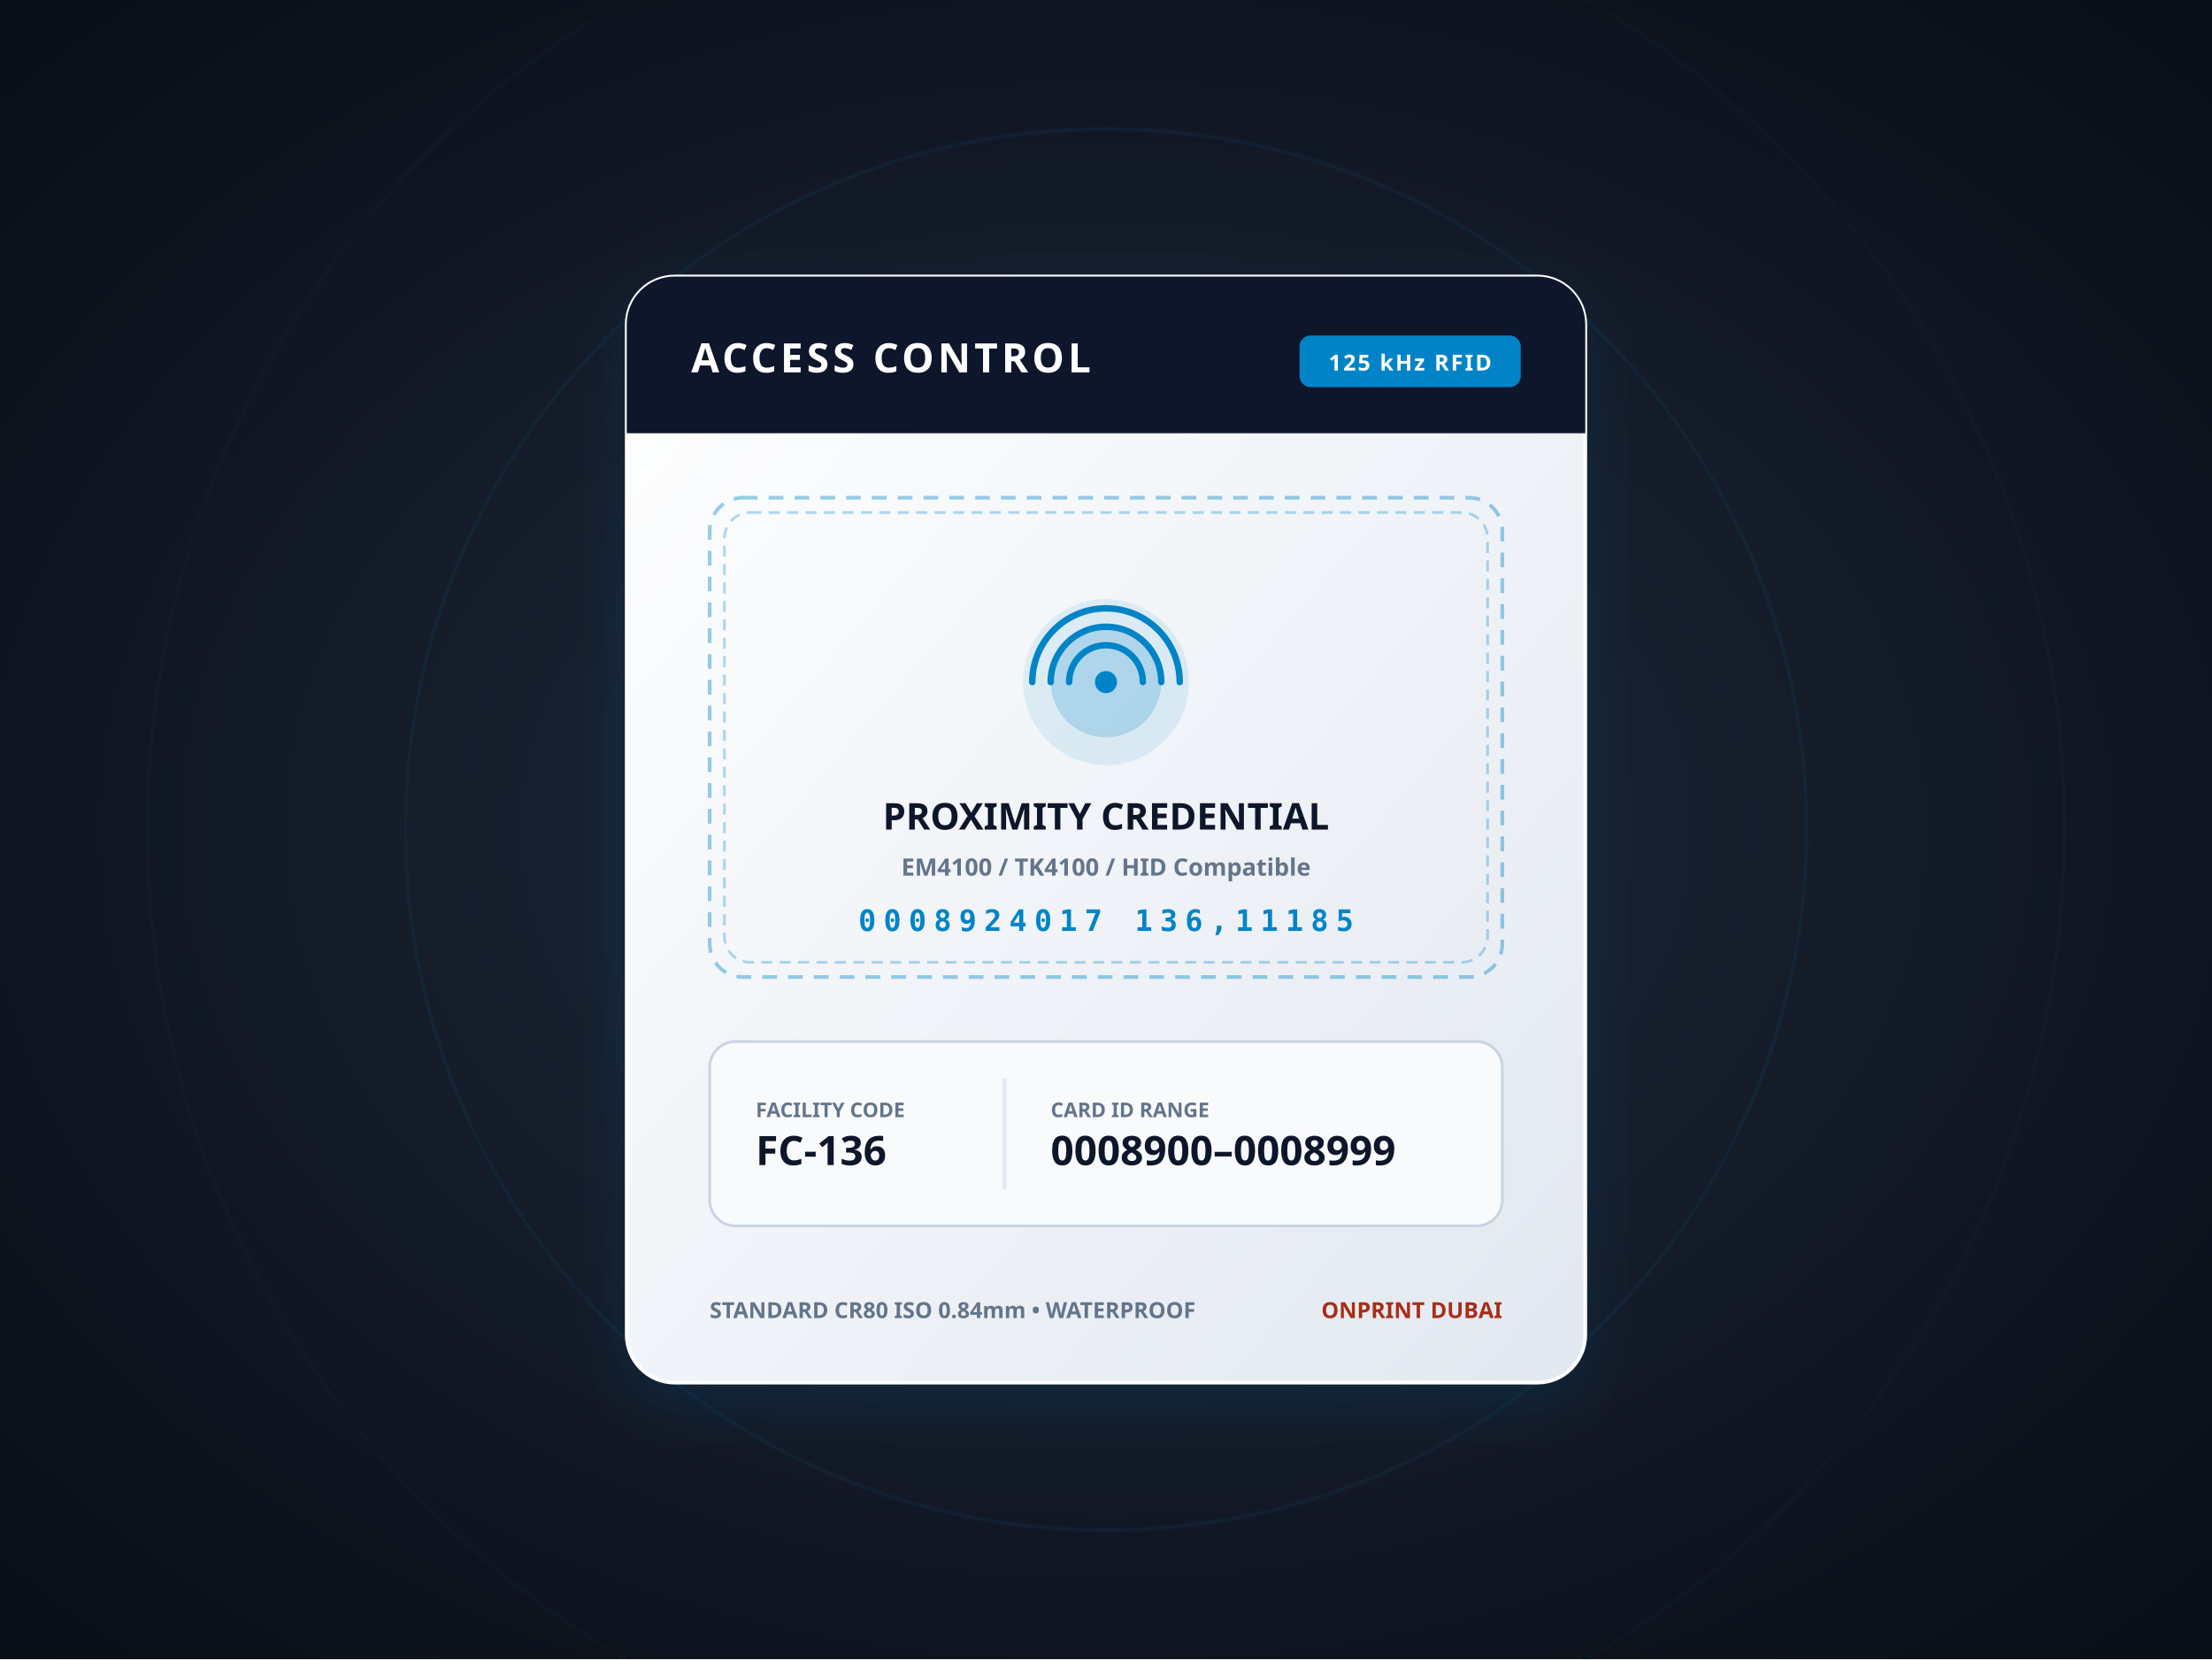
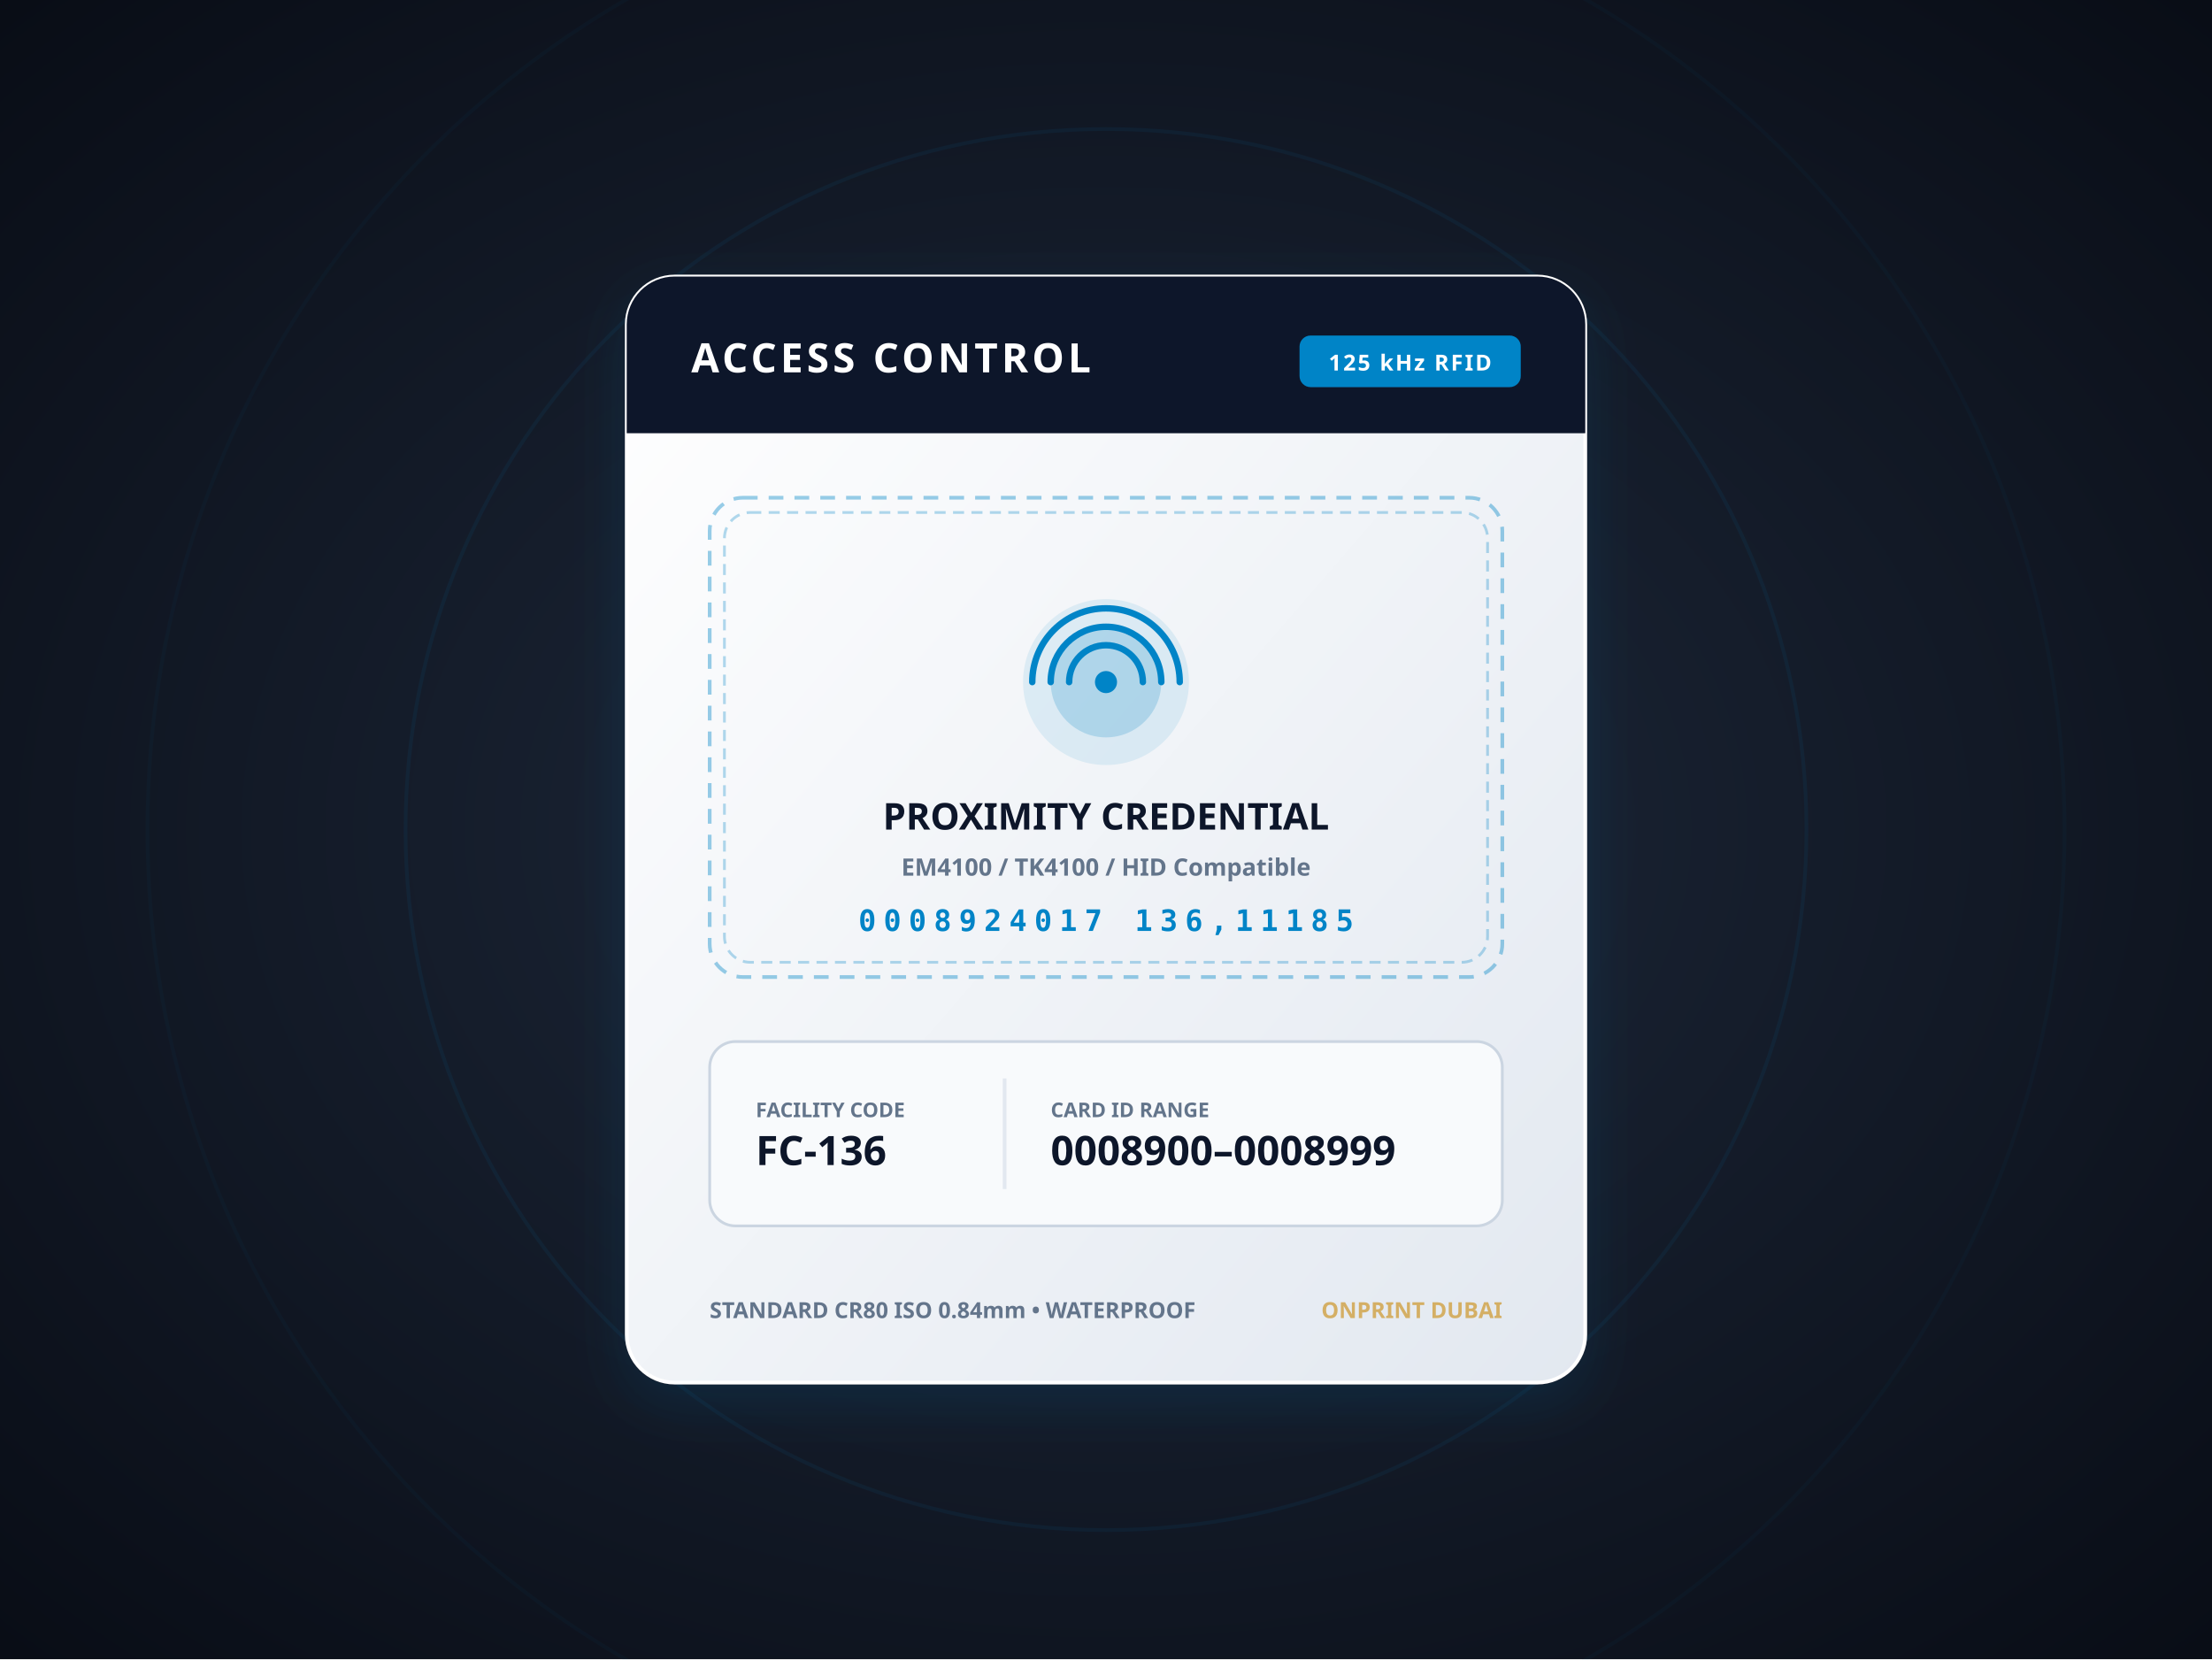
<svg xmlns="http://www.w3.org/2000/svg" viewBox="0 0 1200 900" width="1200" height="900" role="img" aria-label="RFID Proximity Access Control Cards">
  <defs>
    <radialGradient id="bgGradRfid" cx="50%" cy="50%" r="70%">
      <stop offset="0%" stop-color="#1e293b" />
      <stop offset="100%" stop-color="#090d16" />
    </radialGradient>
    <linearGradient id="cardGradRfid" x1="0%" y1="0%" x2="100%" y2="100%">
      <stop offset="0%" stop-color="#ffffff" />
      <stop offset="100%" stop-color="#e2e8f0" />
    </linearGradient>
    <linearGradient id="blueGlow" x1="0%" y1="0%" x2="100%" y2="100%">
      <stop offset="0%" stop-color="#0284c7" />
      <stop offset="100%" stop-color="#0369a1" />
    </linearGradient>
    <filter id="shadowRfid" x="-20%" y="-20%" width="140%" height="140%">
      <feDropShadow dx="0" dy="25" stdDeviation="35" flood-color="#000000" flood-opacity="0.6" />
      <feDropShadow dx="0" dy="10" stdDeviation="15" flood-color="#0284c7" flood-opacity="0.15" />
    </filter>
  </defs>
  <rect width="1200" height="900" fill="url(#bgGradRfid)" />
  <circle cx="600" cy="450" r="380" fill="none" stroke="#0284c7" stroke-opacity="0.08" stroke-width="2" />
  <circle cx="600" cy="450" r="520" fill="none" stroke="#0284c7" stroke-opacity="0.04" stroke-width="2" />
  <g transform="translate(340, 150)" filter="url(#shadowRfid)">
    <rect width="520" height="600" rx="26" fill="url(#cardGradRfid)" />
    <rect width="520" height="600" rx="26" fill="none" stroke="#ffffff" stroke-width="2" />
    <path d="M 0 26 C 0 11.64 11.64 0 26 0 L 494 0 C 508.36 0 520 11.64 520 26 L 520 85 L 0 85 Z" fill="#0f172a" />
    <text x="35" y="52" fill="#ffffff" font-family="'Plus Jakarta Sans', system-ui, sans-serif" font-size="22" font-weight="900" letter-spacing="2">ACCESS CONTROL</text>
    <rect x="365" y="32" width="120" height="28" rx="6" fill="#0284c7" />
    <text x="425" y="51" fill="#ffffff" font-family="system-ui, sans-serif" font-size="12" font-weight="900" text-anchor="middle" letter-spacing="1">125 kHz RFID</text>
    <g transform="translate(45, 120)">
      <rect x="0" y="0" width="430" height="260" rx="18" fill="none" stroke="#0284c7" stroke-width="2" stroke-dasharray="8 6" stroke-opacity="0.4" />
      <rect x="8" y="8" width="414" height="244" rx="14" fill="none" stroke="#0284c7" stroke-width="1.5" stroke-dasharray="6 4" stroke-opacity="0.3" />
      <circle cx="215" cy="100" r="45" fill="#0284c7" fill-opacity="0.1" />
      <circle cx="215" cy="100" r="30" fill="#0284c7" fill-opacity="0.2" />
      <path d="M 195 100 A 20 20 0 0 1 235 100" fill="none" stroke="#0284c7" stroke-width="3.5" stroke-linecap="round" />
      <path d="M 185 100 A 30 30 0 0 1 245 100" fill="none" stroke="#0284c7" stroke-width="3.5" stroke-linecap="round" />
      <path d="M 175 100 A 40 40 0 0 1 255 100" fill="none" stroke="#0284c7" stroke-width="3.5" stroke-linecap="round" />
      <circle cx="215" cy="100" r="6" fill="#0284c7" />
      <text x="215" y="180" fill="#0f172a" font-family="'Plus Jakarta Sans', system-ui, sans-serif" font-size="20" font-weight="900" text-anchor="middle">PROXIMITY CREDENTIAL</text>
      <text x="215" y="205" fill="#64748b" font-family="system-ui, sans-serif" font-size="13" font-weight="700" text-anchor="middle">EM4100 / TK4100 / HID Compatible</text>
      <text x="215" y="235" fill="#0284c7" font-family="'Roboto Mono', monospace" font-size="16" font-weight="900" text-anchor="middle" letter-spacing="4">0008924017  136,11185</text>
    </g>
    <g transform="translate(45, 415)">
      <rect width="430" height="100" rx="14" fill="#f8fafc" stroke="#cbd5e1" stroke-width="1.5" />
      <g transform="translate(25, 25)">
        <text x="0" y="16" fill="#64748b" font-family="system-ui, sans-serif" font-size="11" font-weight="700">FACILITY CODE</text>
        <text x="0" y="42" fill="#0f172a" font-family="'Plus Jakarta Sans', system-ui, sans-serif" font-size="22" font-weight="900">FC-136</text>
      </g>
      <line x1="160" y1="20" x2="160" y2="80" stroke="#e2e8f0" stroke-width="2" />
      <g transform="translate(185, 25)">
        <text x="0" y="16" fill="#64748b" font-family="system-ui, sans-serif" font-size="11" font-weight="700">CARD ID RANGE</text>
        <text x="0" y="42" fill="#0f172a" font-family="'Plus Jakarta Sans', system-ui, sans-serif" font-size="22" font-weight="900">0008900–0008999</text>
      </g>
    </g>
    <text x="45" y="565" fill="#64748b" font-family="system-ui, sans-serif" font-size="12" font-weight="800">STANDARD CR80 ISO 0.84mm • WATERPROOF</text>
-     <text x="475" y="565" fill="#A82F19" font-family="system-ui, sans-serif" font-size="12" font-weight="900" text-anchor="end">ONPRINT DUBAI</text>
+     <text x="475" y="565" fill="#D4AF65" font-family="system-ui, sans-serif" font-size="12" font-weight="900" text-anchor="end">ONPRINT DUBAI</text>
  </g>
</svg>
